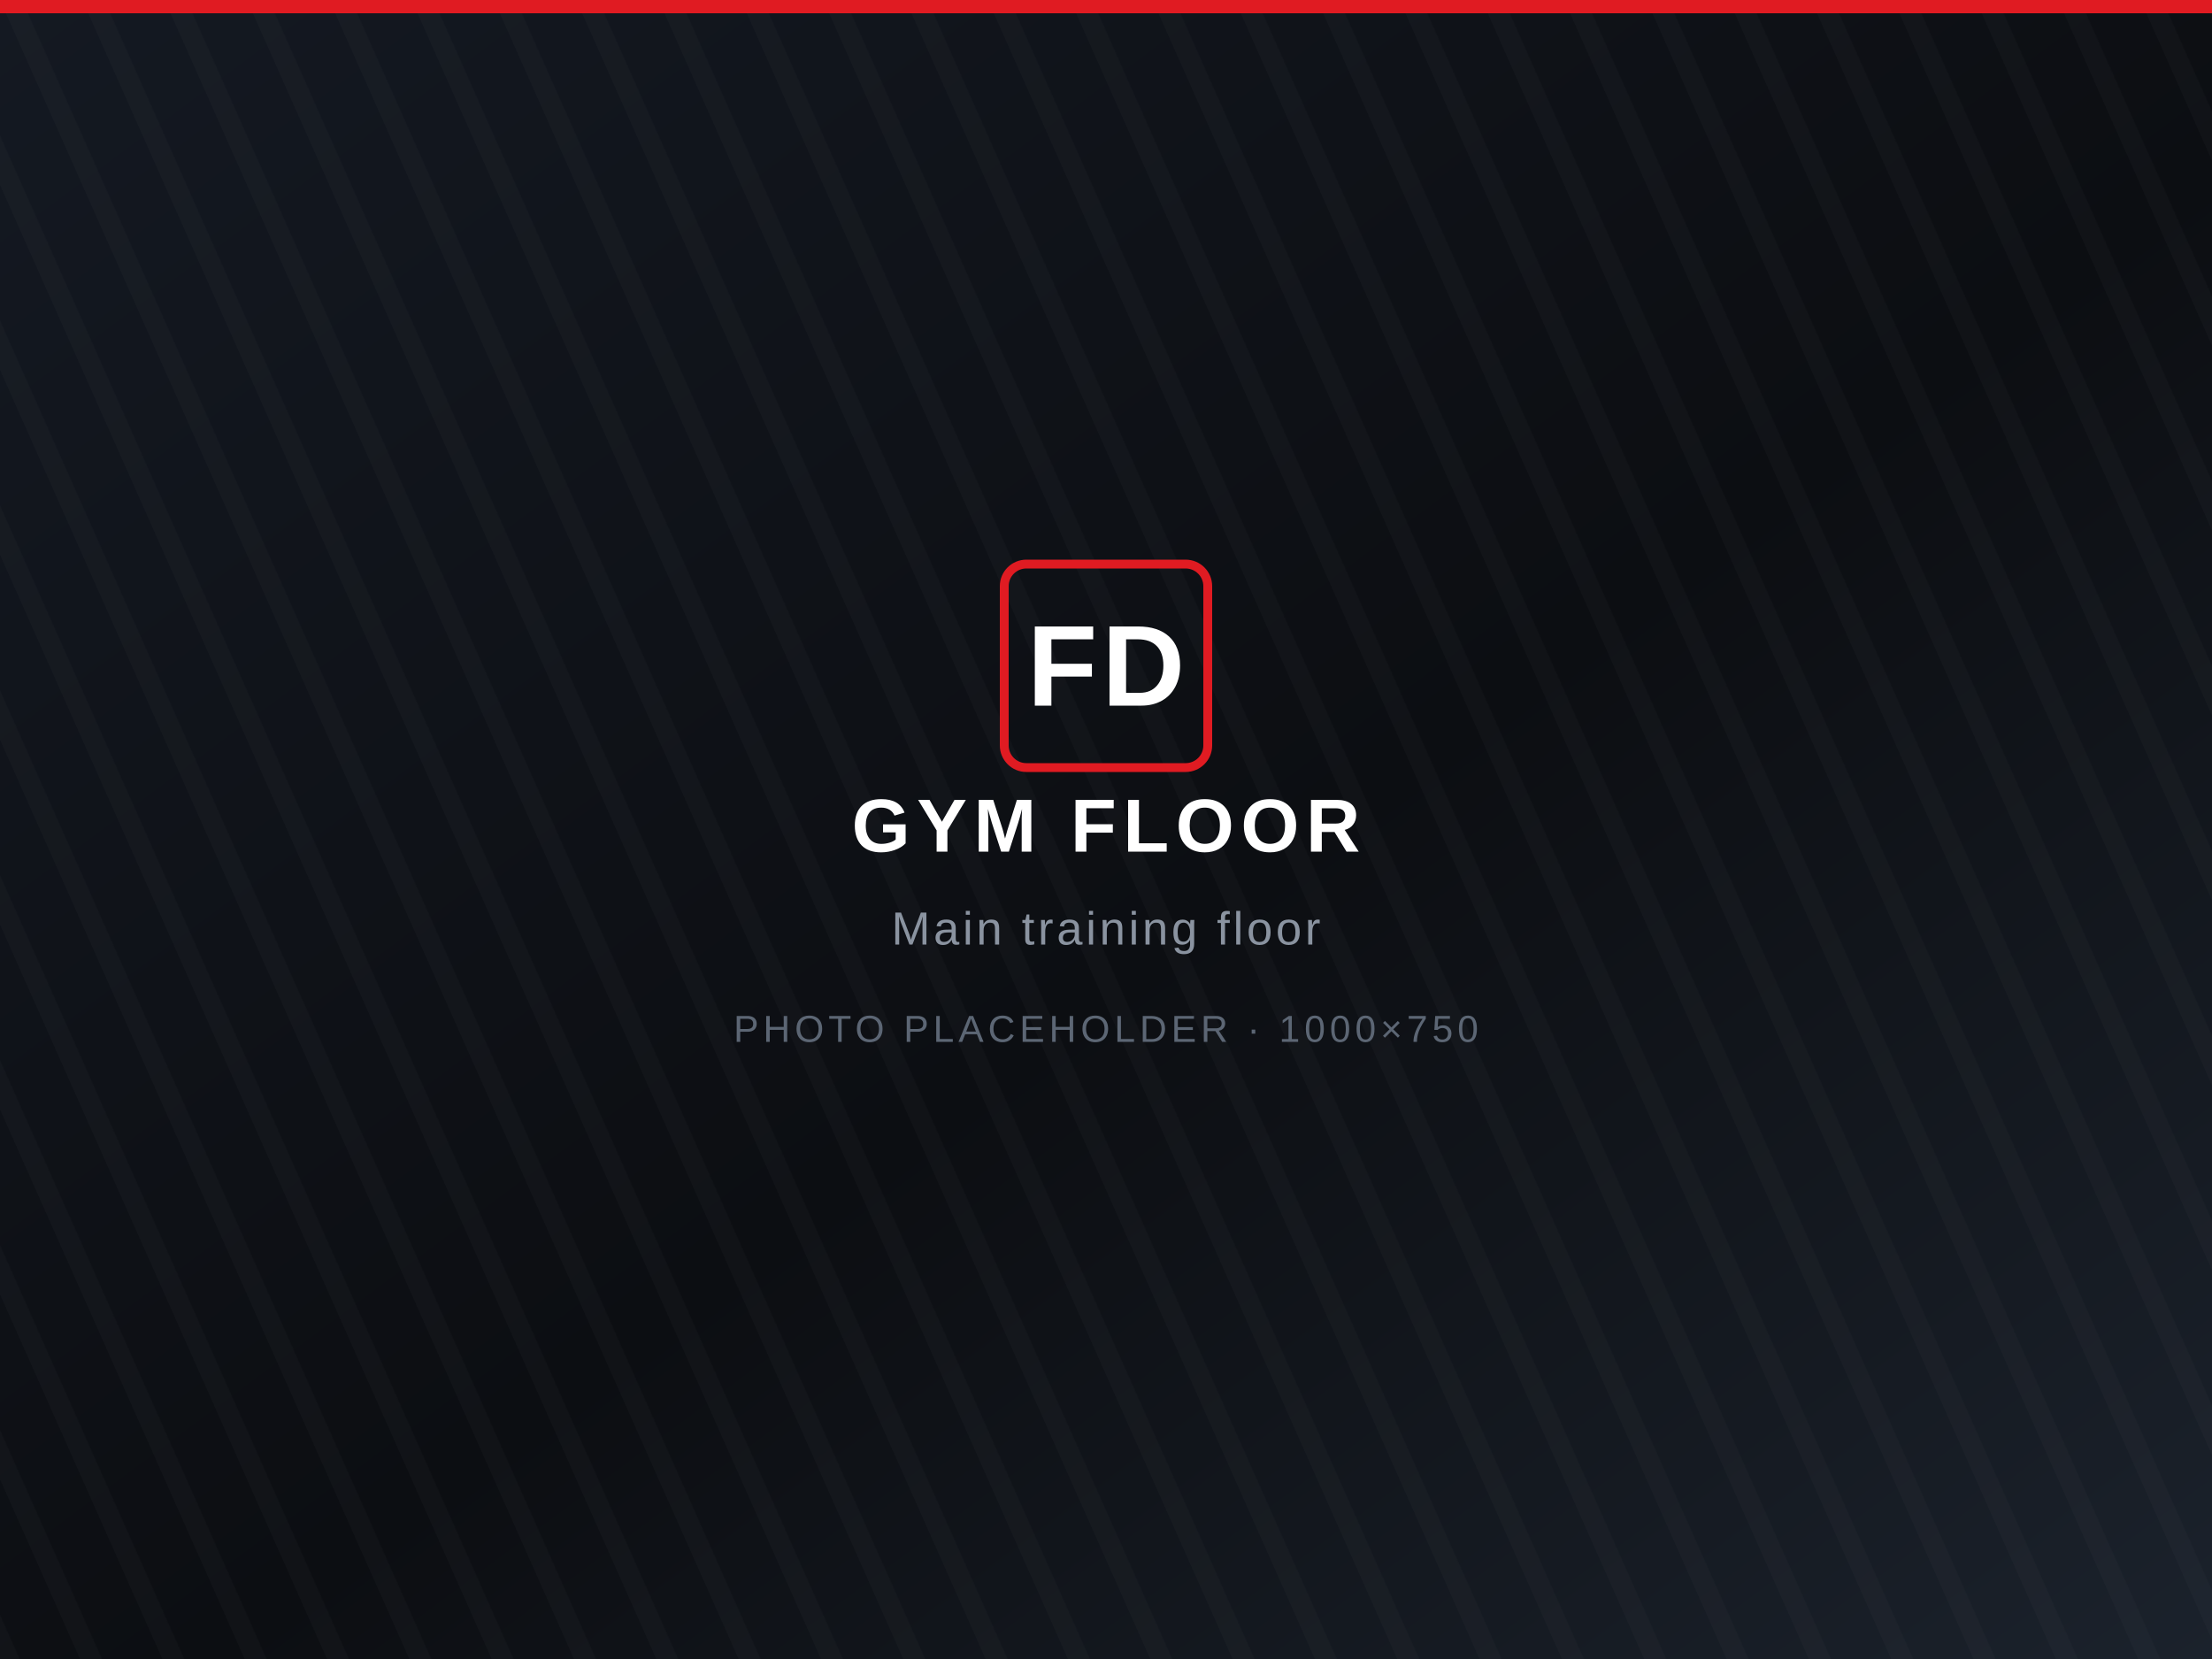
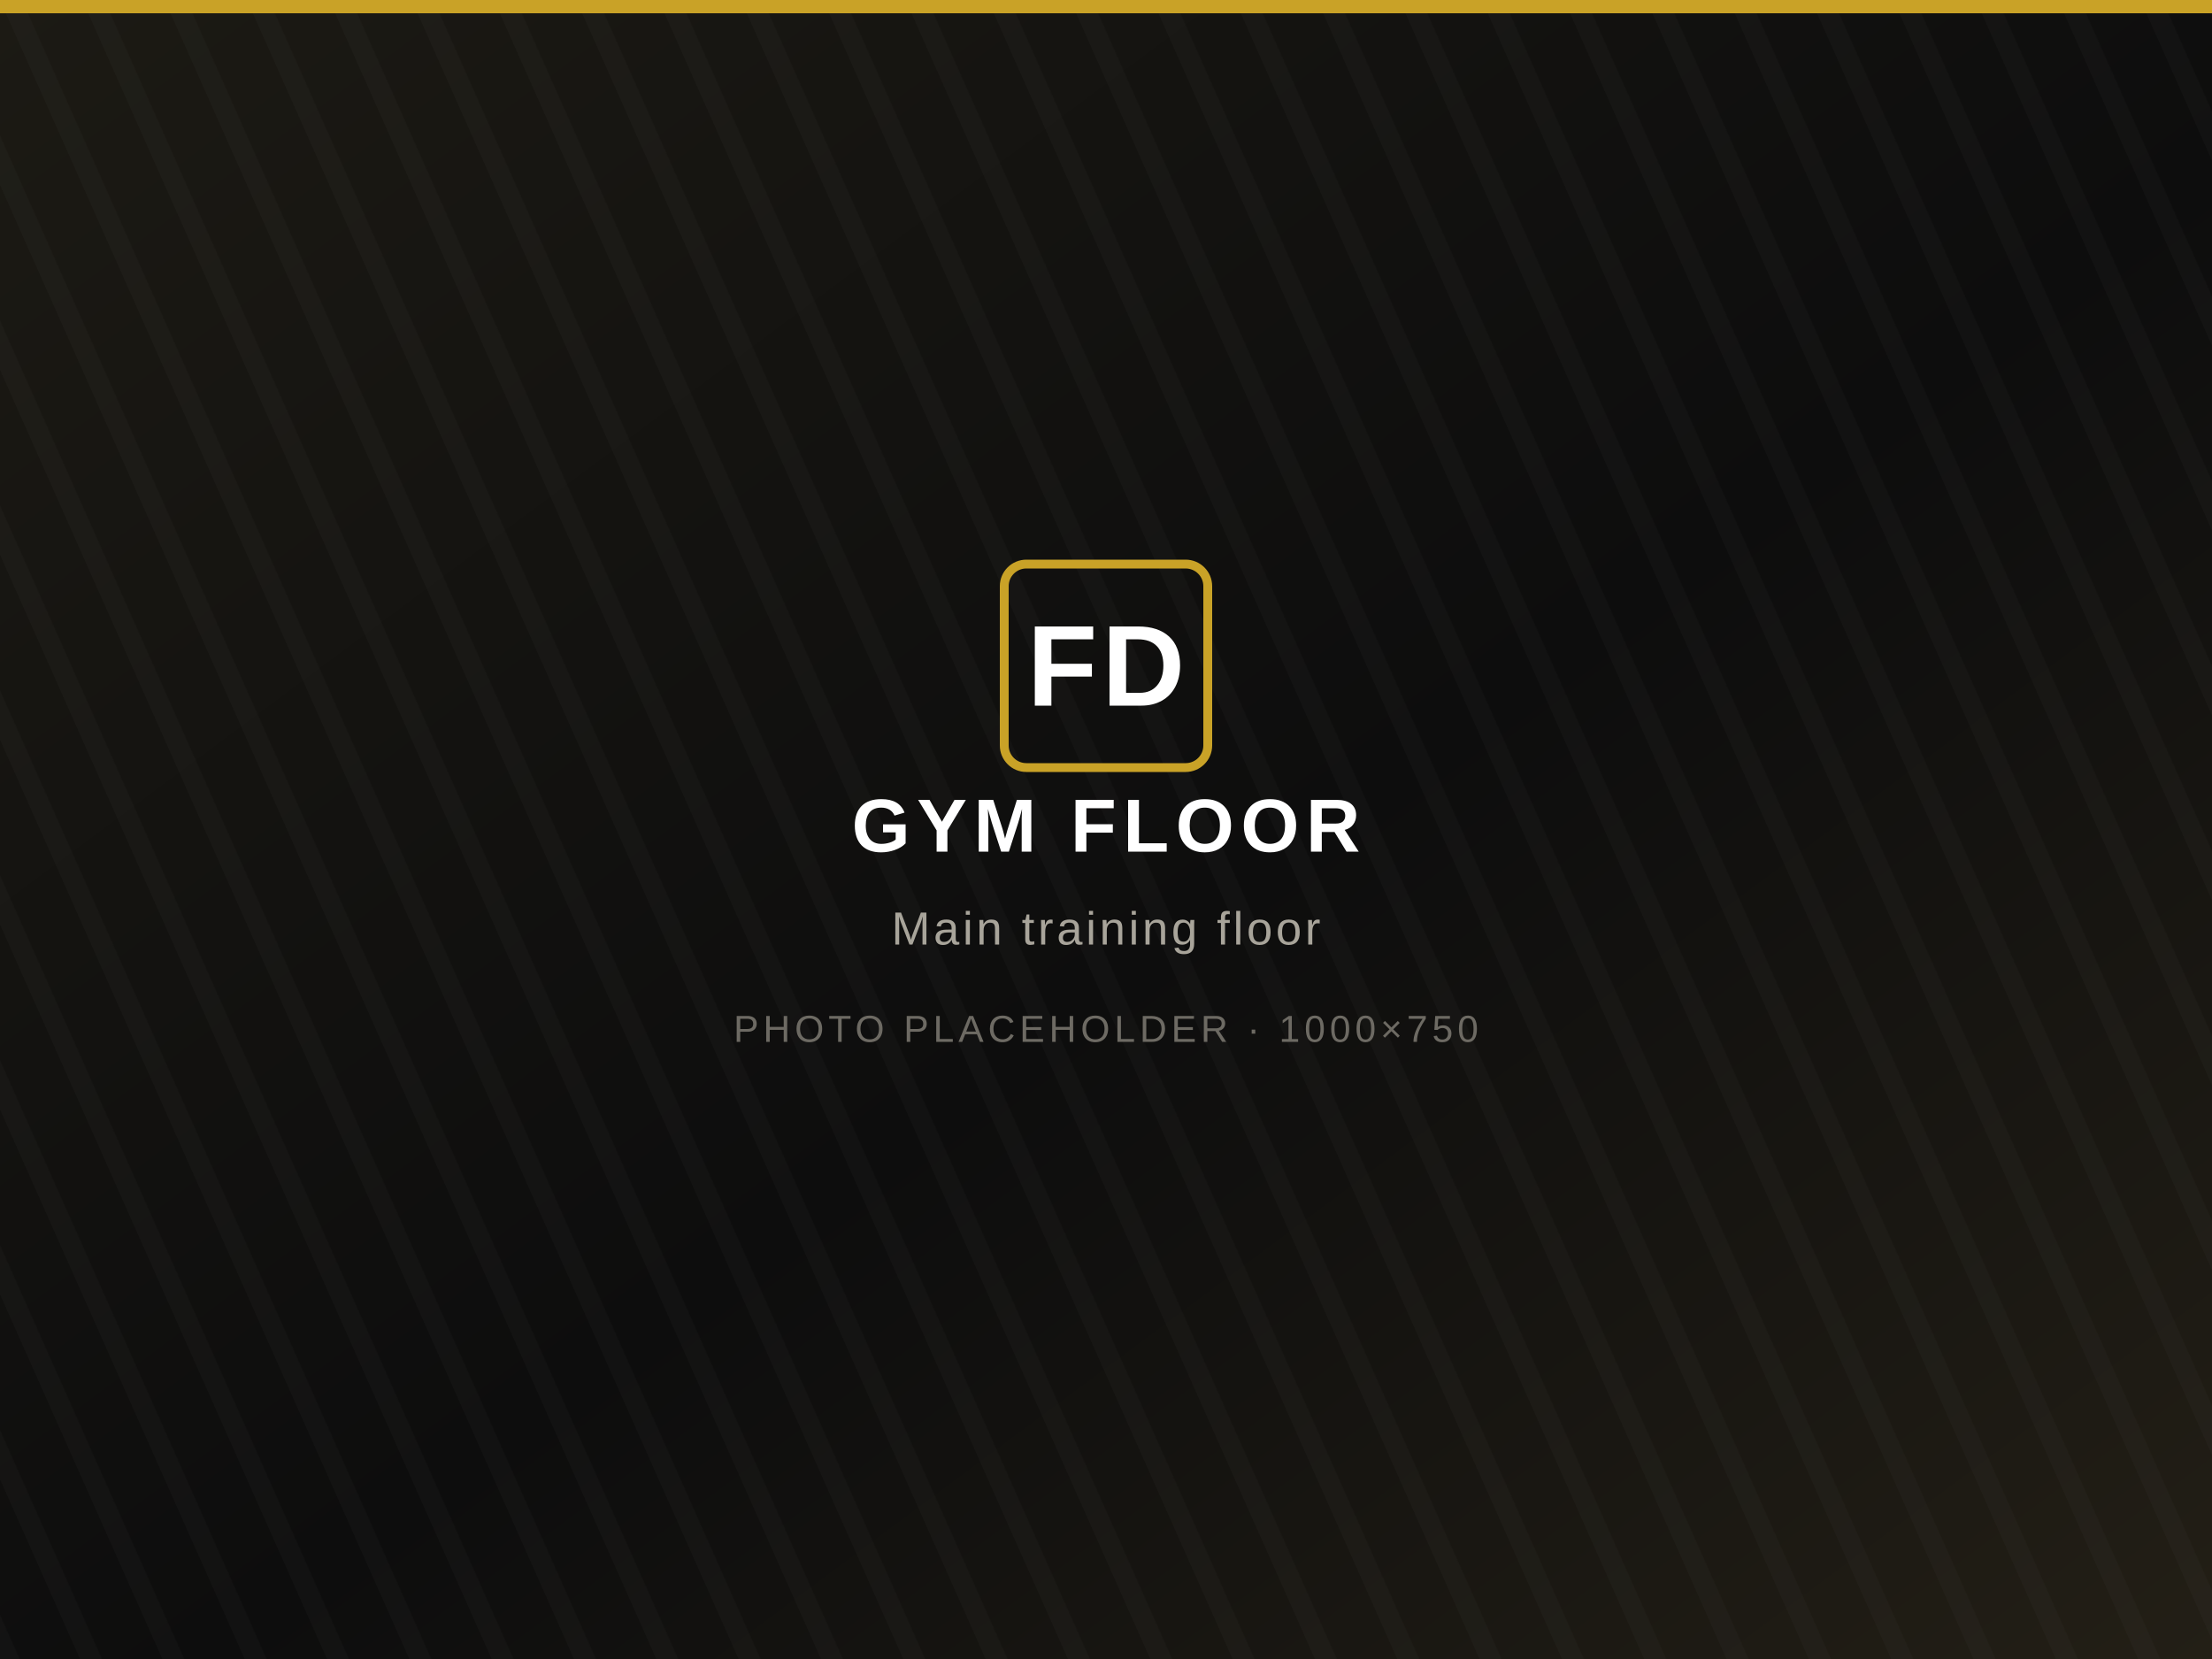
<svg xmlns="http://www.w3.org/2000/svg" viewBox="0 0 1000 750" width="1000" height="750" role="img" aria-label="GYM FLOOR">
  <defs>
    <linearGradient id="g" x1="0" y1="0" x2="1" y2="1">
-       <stop offset="0" stop-color="#141922" />
-       <stop offset="0.55" stop-color="#0C0E12" />
-       <stop offset="1" stop-color="#1B222C" />
+       <stop offset="0" stop-color="#1c1a14" />
+       <stop offset="0.55" stop-color="#0d0d0d" />
+       <stop offset="1" stop-color="#231f16" />
    </linearGradient>
    <pattern id="stripes" width="34" height="34" patternUnits="userSpaceOnUse" patternTransform="rotate(-24)">
      <rect width="34" height="34" fill="none" />
      <rect width="9" height="34" fill="#FFFFFF" opacity="0.022" />
    </pattern>
  </defs>
  <rect width="1000" height="750" fill="url(#g)" />
  <rect width="1000" height="750" fill="url(#stripes)" />
-   <rect x="0" y="0" width="1000" height="6" fill="#E01B22" />
+   <rect x="0" y="0" width="1000" height="6" fill="#c9a227" />
  <g transform="translate(500 375)" text-anchor="middle" font-family="'Barlow Condensed','Arial Narrow',Arial,sans-serif">
    <g transform="translate(0 -74)">
-       <rect x="-46" y="-46" width="92" height="92" rx="10" fill="none" stroke="#E01B22" stroke-width="4" />
+       <rect x="-46" y="-46" width="92" height="92" rx="10" fill="none" stroke="#c9a227" stroke-width="4" />
      <text y="18" font-size="52" font-weight="700" fill="#FFFFFF" letter-spacing="2">FD</text>
    </g>
    <text y="10" font-size="34" font-weight="700" fill="#FFFFFF" letter-spacing="3">GYM FLOOR</text>
-     <text y="52" font-size="21" font-weight="500" fill="#8A93A0" letter-spacing="1.5">Main training floor</text>
-     <text y="96" font-size="17" font-weight="500" fill="#5C6674" letter-spacing="2">PHOTO PLACEHOLDER · 1000×750</text>
+     <text y="52" font-size="21" font-weight="500" fill="#a8a49a" letter-spacing="1.5">Main training floor</text>
+     <text y="96" font-size="17" font-weight="500" fill="#6d6a63" letter-spacing="2">PHOTO PLACEHOLDER · 1000×750</text>
  </g>
</svg>
